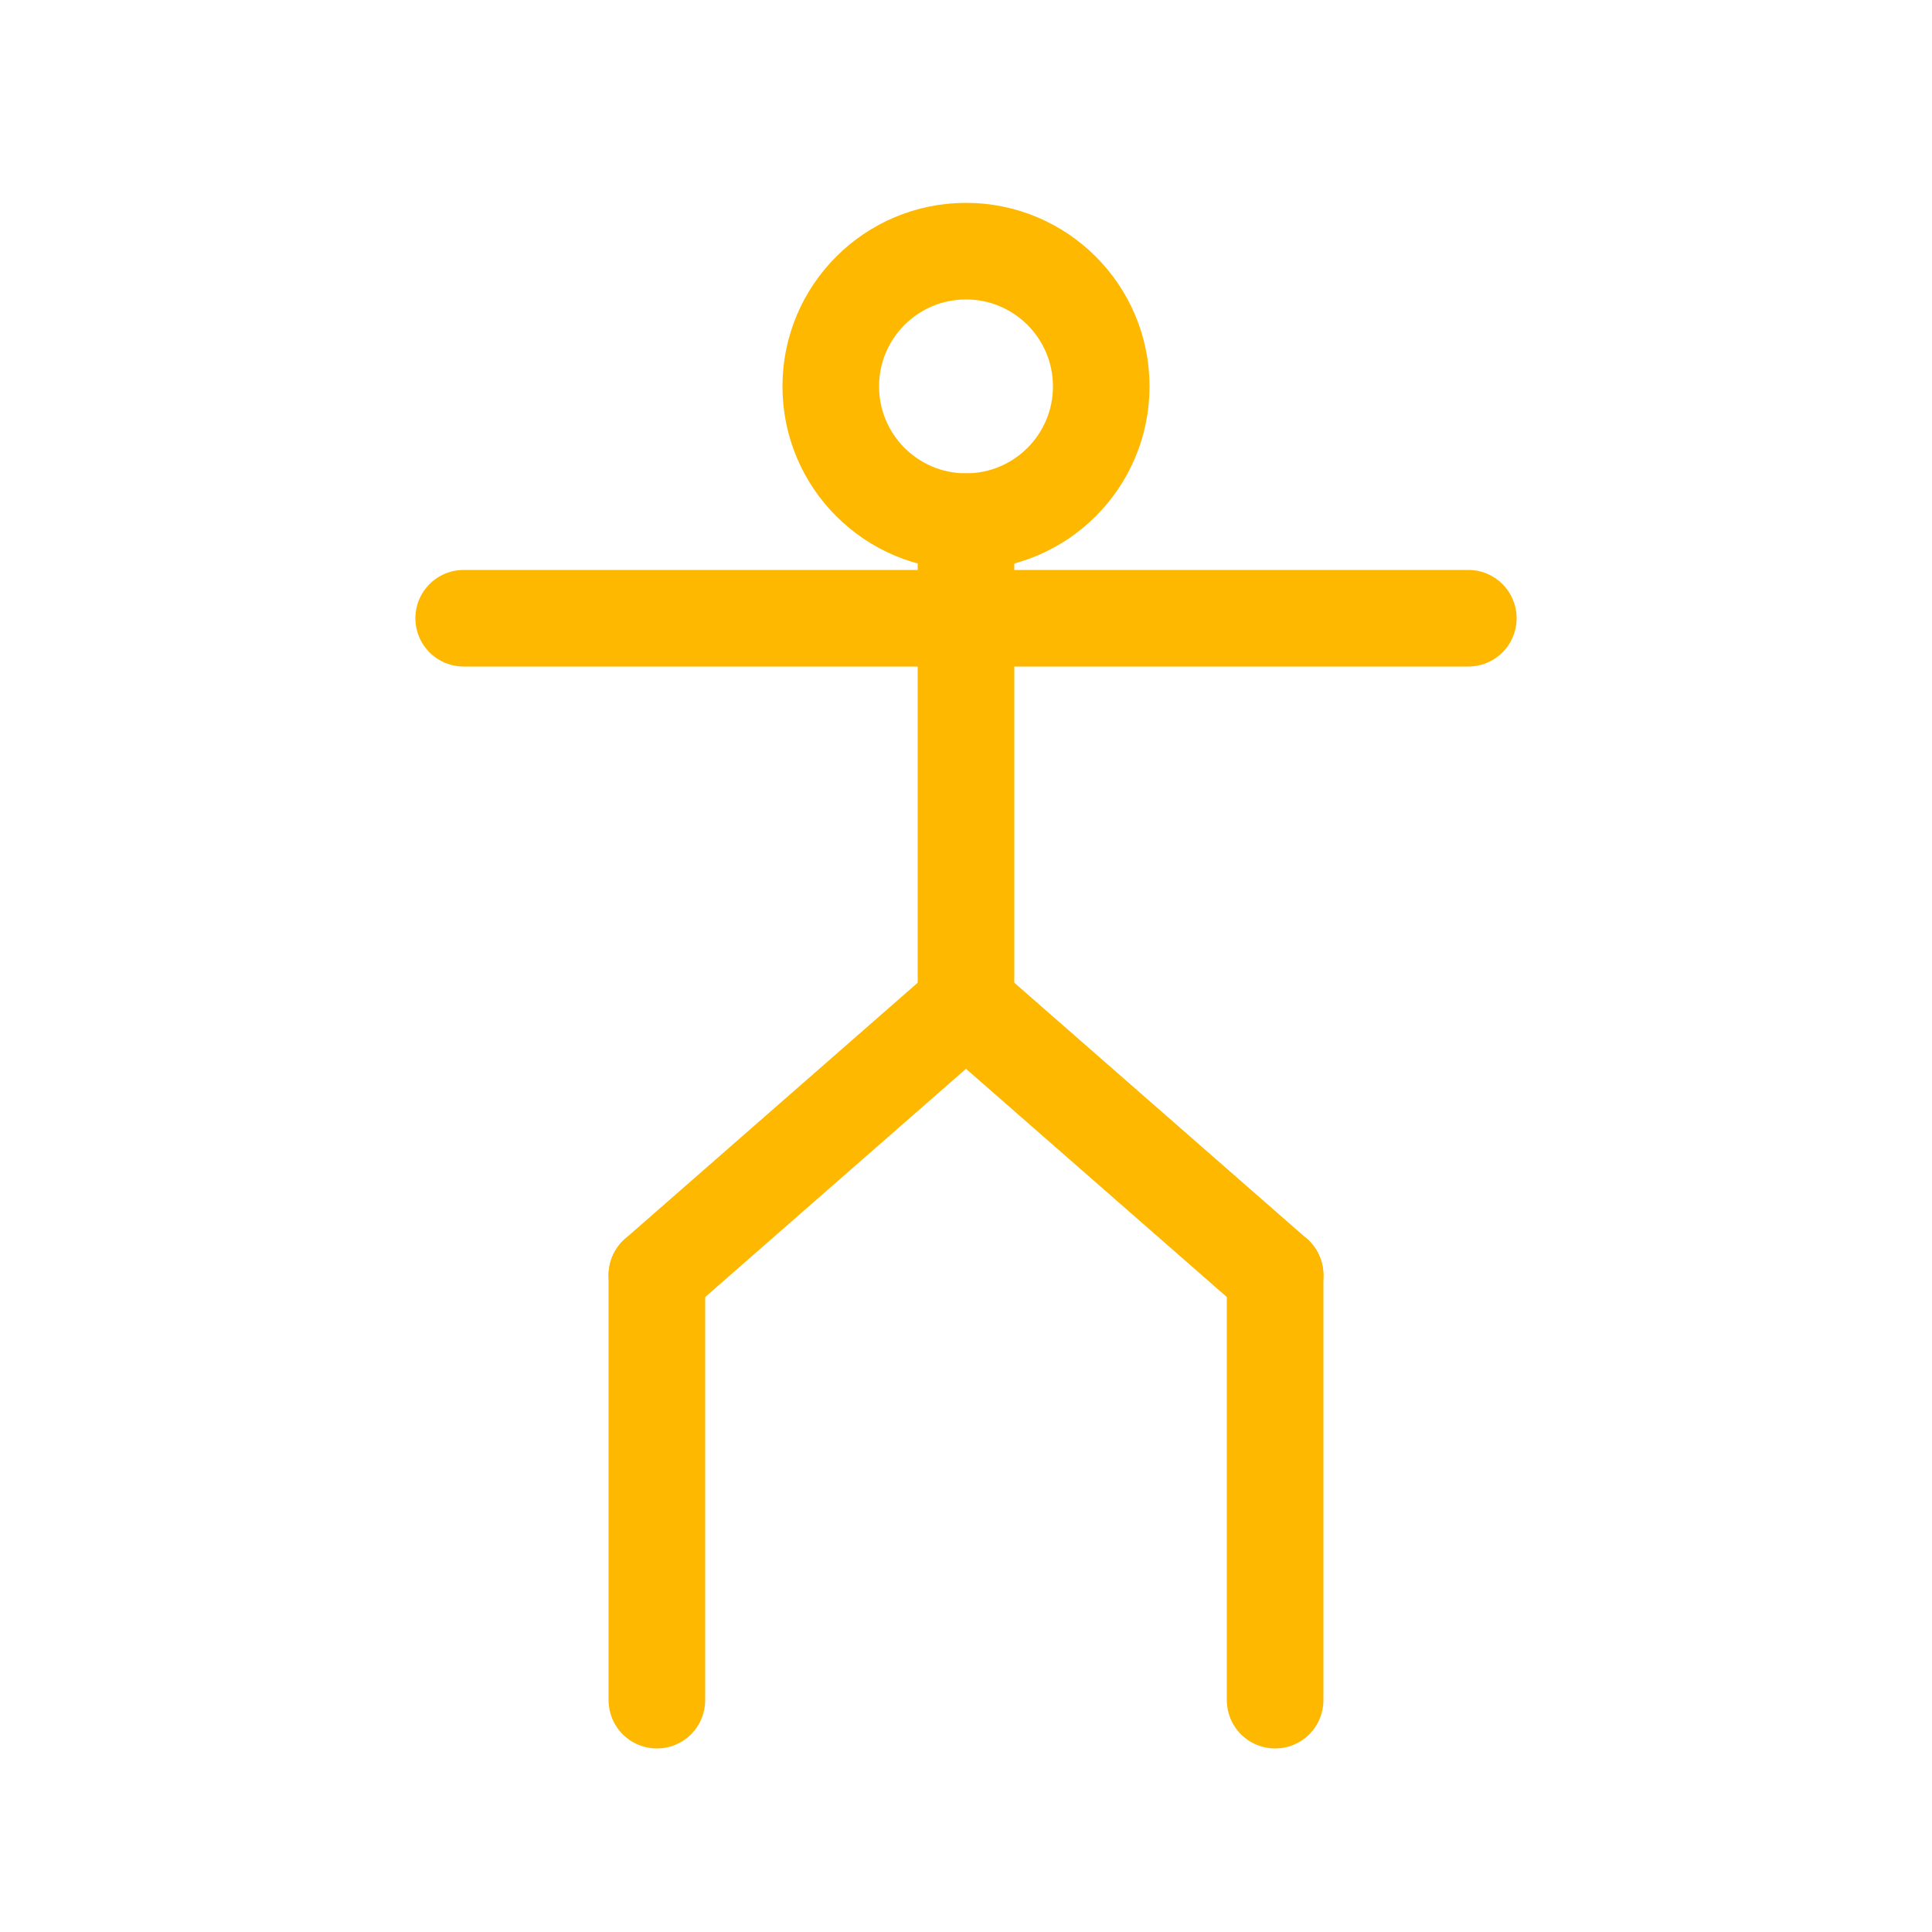
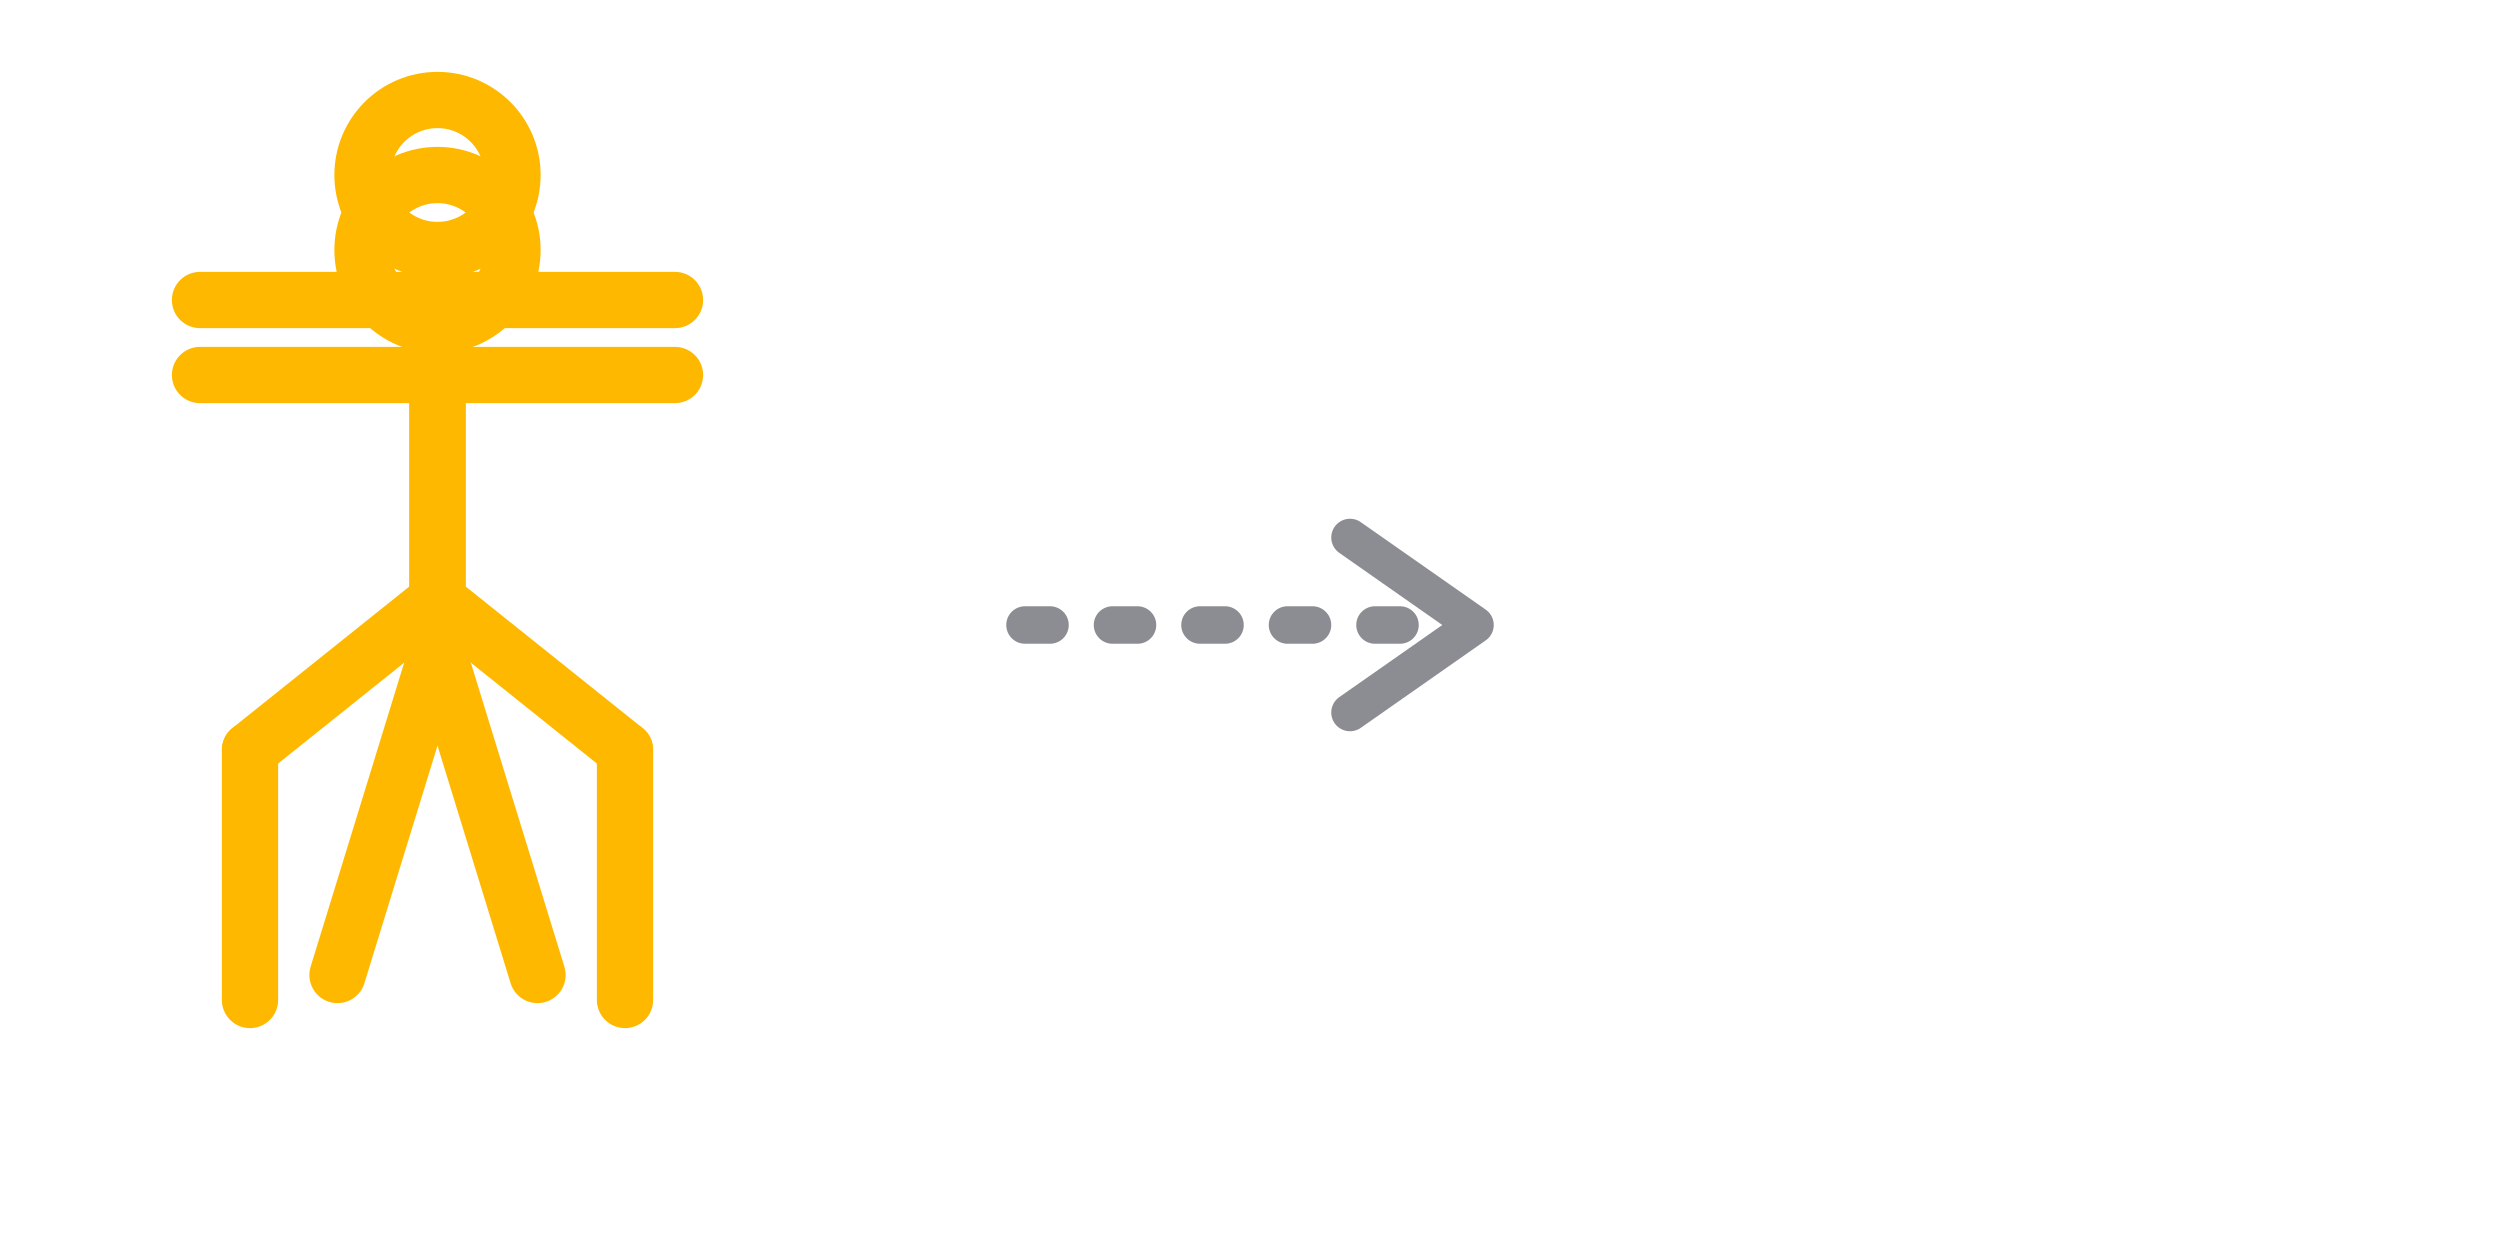
- <svg xmlns="http://www.w3.org/2000/svg" viewBox="0 0 100 100">
-   <g fill="none" stroke="#ffb800" stroke-width="5" stroke-linecap="round" stroke-linejoin="round">
-     <line x1="24" y1="32" x2="76" y2="32" />
-     <circle cx="50" cy="20" r="7" />
-     <line x1="50" y1="27" x2="50" y2="52" />
-     <line x1="50" y1="52" x2="34" y2="66" />
-     <line x1="34" y1="66" x2="34" y2="88" />
-     <line x1="50" y1="52" x2="66" y2="66" />
-     <line x1="66" y1="66" x2="66" y2="88" />
+ <svg xmlns="http://www.w3.org/2000/svg" viewBox="0 0 200 100">
+   <g fill="none" stroke="#ffb800" stroke-width="4.5" stroke-linecap="round" stroke-linejoin="round">
+     <line x1="16" y1="24" x2="54" y2="24" />
+     <circle cx="35" cy="14" r="6" />
+     <line x1="35" y1="20" x2="35" y2="52" />
+     <line x1="35" y1="52" x2="27" y2="78" />
+     <line x1="35" y1="52" x2="43" y2="78" />
+   </g>
+   <line x1="82" y1="50" x2="115" y2="50" stroke="#8b8d92" stroke-width="3" stroke-dasharray="2,5" stroke-linecap="round" />
+   <path d="M108 43 L118 50 L108 57" fill="none" stroke="#8b8d92" stroke-width="3" stroke-linecap="round" stroke-linejoin="round" />
+   <g fill="none" stroke="#ffb800" stroke-width="4.5" stroke-linecap="round" stroke-linejoin="round">
+     <line x1="16" y1="30" x2="54" y2="30" />
+     <circle cx="35" cy="20" r="6" />
+     <line x1="35" y1="26" x2="35" y2="48" />
+     <line x1="35" y1="48" x2="20" y2="60" />
+     <line x1="20" y1="60" x2="20" y2="80" />
+     <line x1="35" y1="48" x2="50" y2="60" />
+     <line x1="50" y1="60" x2="50" y2="80" />
  </g>
</svg>
